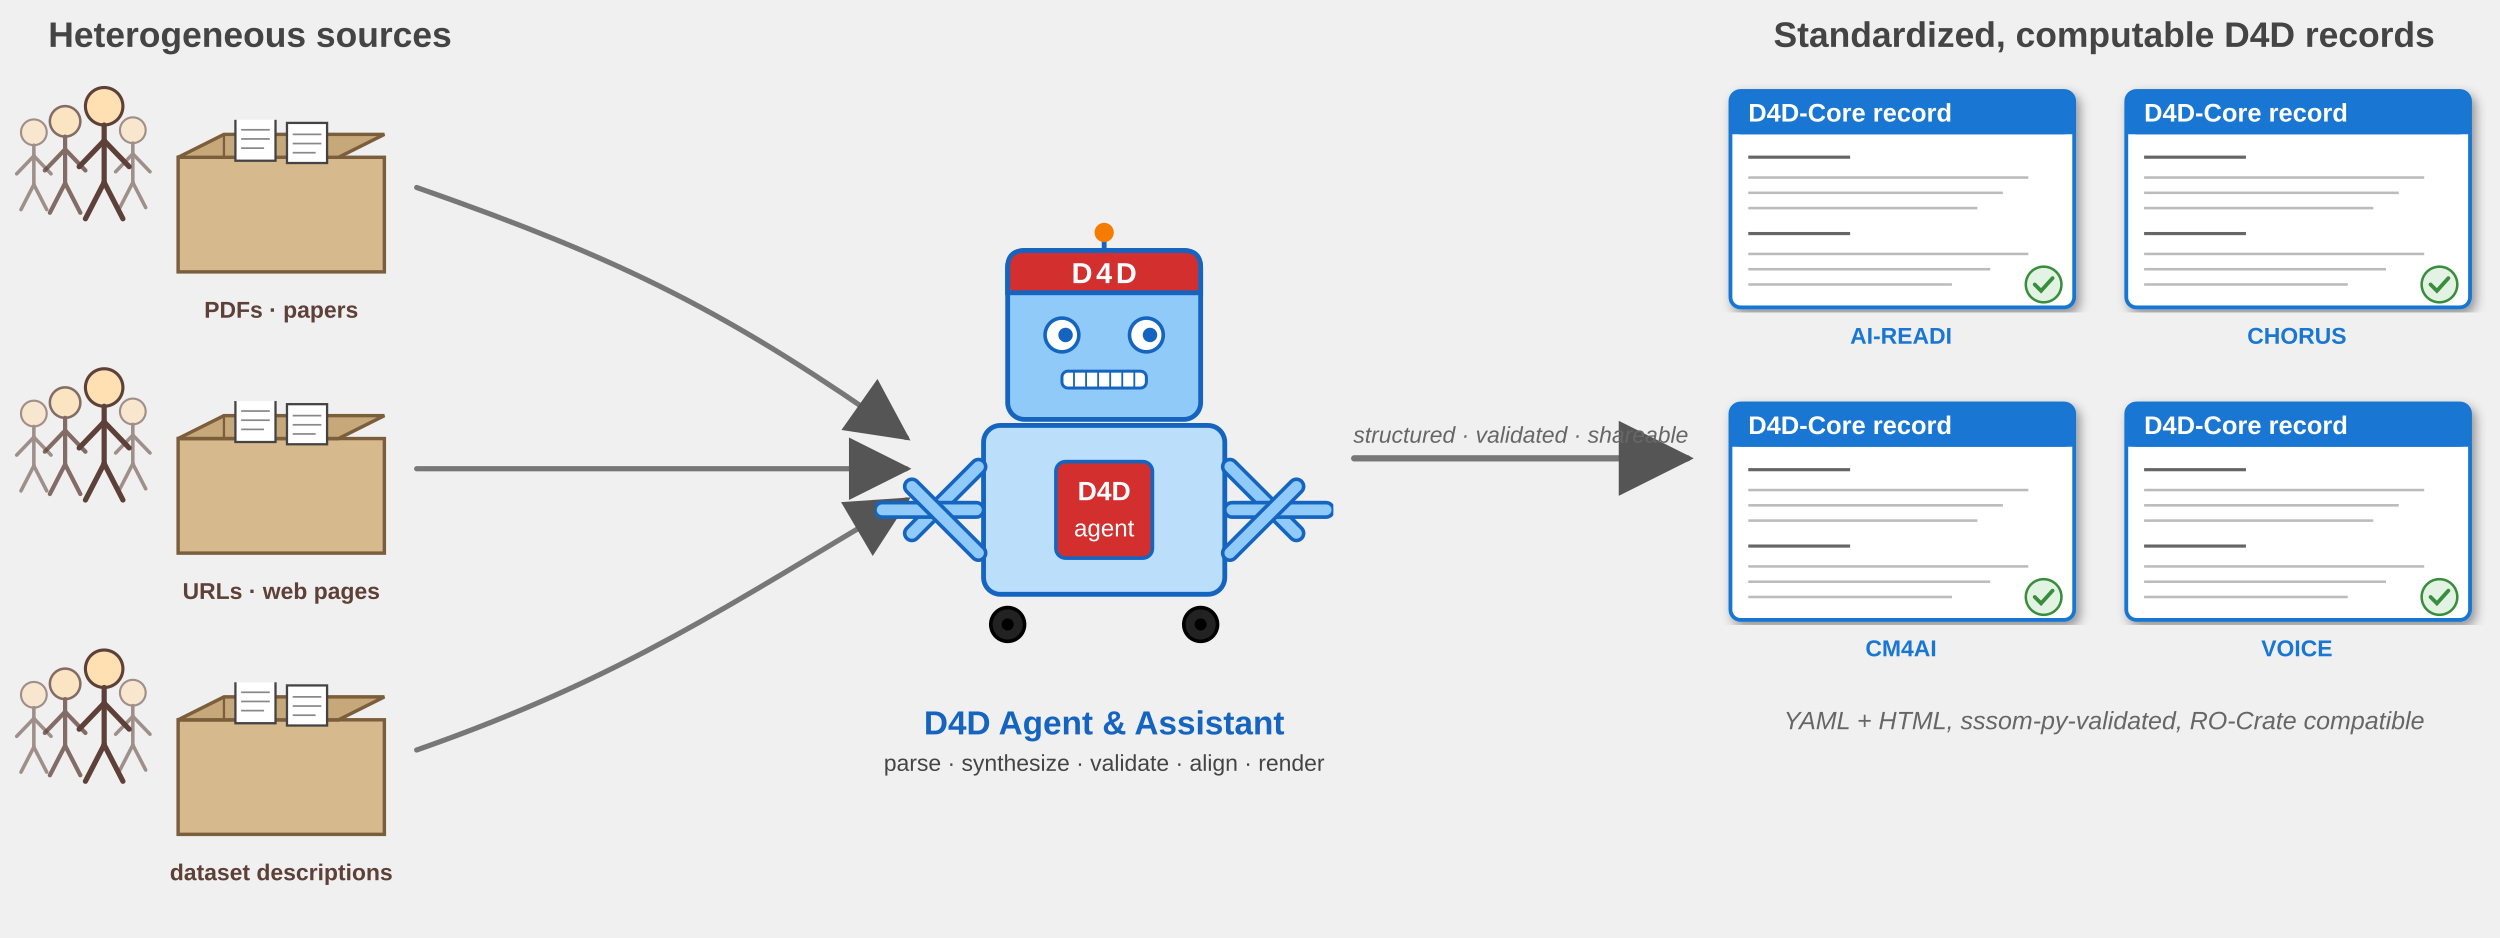
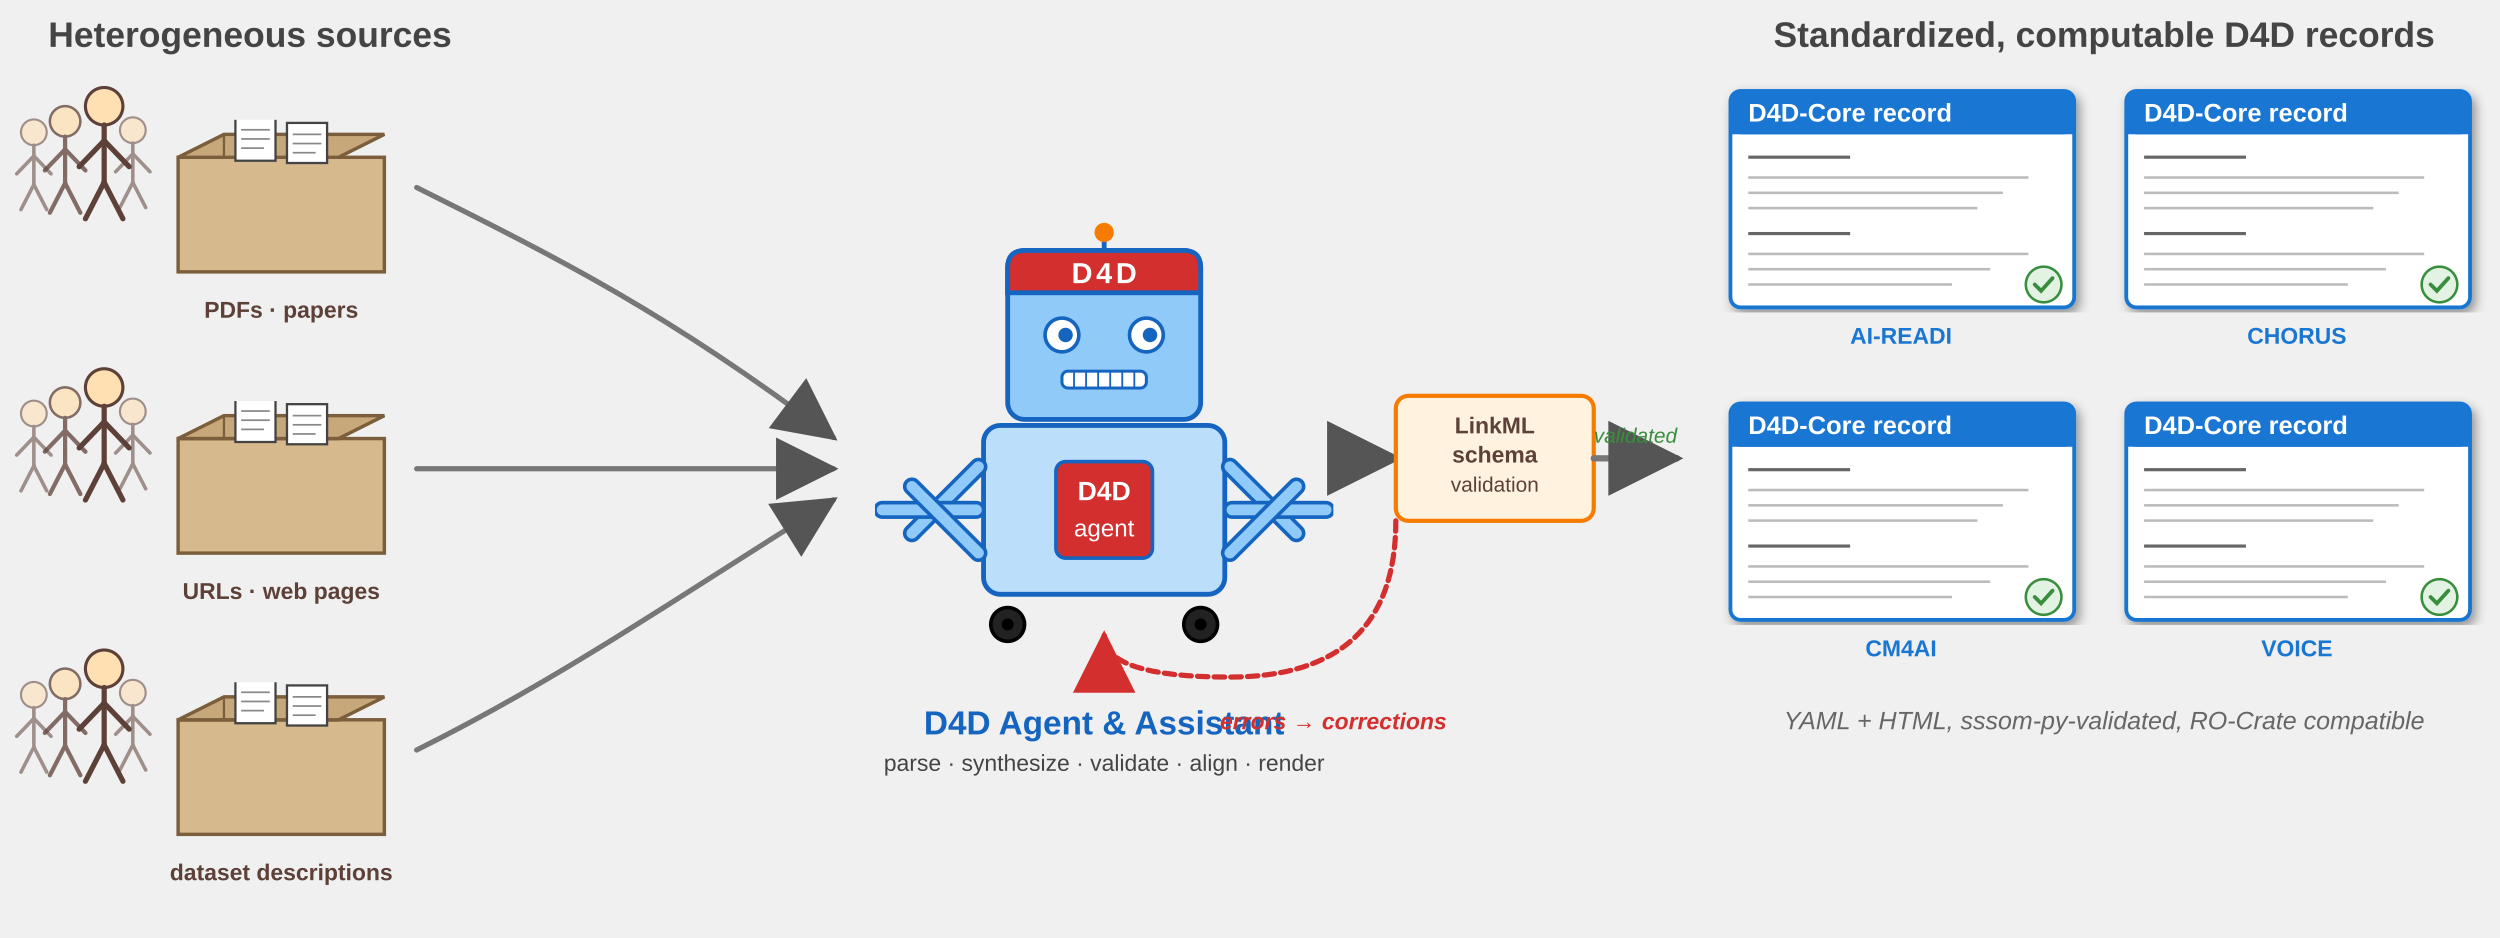
<svg xmlns="http://www.w3.org/2000/svg" viewBox="0 0 2400 900" font-family="Arial, sans-serif">
  <defs>
    <marker id="arr" markerWidth="14" markerHeight="14" refX="11" refY="6" orient="auto">
      <path d="M0,0 L12,6 L0,12 z" fill="#555" />
+     </marker>
+     <marker id="arr-red" markerWidth="14" markerHeight="14" refX="11" refY="6" orient="auto">
+       <path d="M0,0 L12,6 L0,12 z" fill="#D32F2F" />
    </marker>
    <filter id="shadow" x="-10%" y="-10%" width="120%" height="120%">
      <feGaussianBlur in="SourceAlpha" stdDeviation="4" />
      <feOffset dx="3" dy="4" result="off" />
      <feComponentTransfer>
        <feFuncA type="linear" slope="0.4" />
      </feComponentTransfer>
      <feMerge>
        <feMergeNode />
        <feMergeNode in="SourceGraphic" />
      </feMerge>
    </filter>
    <symbol id="person" viewBox="0 0 80 140">
      <circle cx="40" cy="22" r="18" fill="#FFE0B2" stroke="#5D4037" stroke-width="3" />
      <path d="M 40 40 L 40 95" stroke="#5D4037" stroke-width="5" fill="none" stroke-linecap="round" />
      <path d="M 40 55 L 16 80" stroke="#5D4037" stroke-width="5" fill="none" stroke-linecap="round" />
      <path d="M 40 55 L 64 80" stroke="#5D4037" stroke-width="5" fill="none" stroke-linecap="round" />
      <path d="M 40 95 L 22 130" stroke="#5D4037" stroke-width="5" fill="none" stroke-linecap="round" />
      <path d="M 40 95 L 58 130" stroke="#5D4037" stroke-width="5" fill="none" stroke-linecap="round" />
    </symbol>
    <symbol id="docbox" viewBox="0 0 200 140">
      <path d="M 10 30 L 190 30 L 190 130 L 10 130 z" fill="#D7B98E" stroke="#7B5E3B" stroke-width="3" />
      <path d="M 10 30 L 50 10 L 190 10 L 150 30 z" fill="#C7A87A" stroke="#7B5E3B" stroke-width="3" />
      <path d="M 50 10 L 50 30" stroke="#7B5E3B" stroke-width="2" />
      <rect x="60" y="-5" width="35" height="38" fill="white" stroke="#444" stroke-width="2" />
      <line x1="65" y1="6" x2="90" y2="6" stroke="#888" stroke-width="1.5" />
      <line x1="65" y1="14" x2="90" y2="14" stroke="#888" stroke-width="1.5" />
      <line x1="65" y1="22" x2="85" y2="22" stroke="#888" stroke-width="1.5" />
      <rect x="105" y="0" width="35" height="35" fill="white" stroke="#444" stroke-width="2" />
      <line x1="110" y1="10" x2="135" y2="10" stroke="#888" stroke-width="1.5" />
      <line x1="110" y1="18" x2="135" y2="18" stroke="#888" stroke-width="1.5" />
      <line x1="110" y1="26" x2="130" y2="26" stroke="#888" stroke-width="1.5" />
    </symbol>
    <symbol id="robot" viewBox="-50 0 380 360">
      <line x1="140" y1="10" x2="140" y2="25" stroke="#1565C0" stroke-width="4" />
      <circle cx="140" cy="10" r="8" fill="#F57C00" />
      <rect x="60" y="25" width="160" height="140" rx="14" fill="#90CAF9" stroke="#1565C0" stroke-width="4" />
      <path d="M 60,39 Q 60,25 74,25 L 206,25 Q 220,25 220,39 L 220,60 L 60,60 Z" fill="#D32F2F" stroke="#1565C0" stroke-width="4" />
      <text x="140" y="52" text-anchor="middle" font-size="24" font-weight="bold" fill="white" letter-spacing="3">D4D</text>
      <circle cx="105" cy="95" r="14" fill="white" stroke="#1565C0" stroke-width="3" />
      <circle cx="175" cy="95" r="14" fill="white" stroke="#1565C0" stroke-width="3" />
      <circle cx="108" cy="95" r="6" fill="#1565C0" />
      <circle cx="178" cy="95" r="6" fill="#1565C0" />
      <rect x="105" y="125" width="70" height="14" rx="5" fill="white" stroke="#1565C0" stroke-width="2.5" />
      <line x1="115" y1="125" x2="115" y2="139" stroke="#1565C0" stroke-width="1.5" />
      <line x1="125" y1="125" x2="125" y2="139" stroke="#1565C0" stroke-width="1.5" />
      <line x1="135" y1="125" x2="135" y2="139" stroke="#1565C0" stroke-width="1.5" />
      <line x1="145" y1="125" x2="145" y2="139" stroke="#1565C0" stroke-width="1.5" />
      <line x1="155" y1="125" x2="155" y2="139" stroke="#1565C0" stroke-width="1.5" />
      <line x1="165" y1="125" x2="165" y2="139" stroke="#1565C0" stroke-width="1.5" />
      <rect x="40" y="170" width="200" height="140" rx="14" fill="#BBDEFB" stroke="#1565C0" stroke-width="4" />
      <rect x="100" y="200" width="80" height="80" rx="8" fill="#D32F2F" stroke="#1565C0" stroke-width="3" />
      <text x="140" y="232" text-anchor="middle" font-size="22" font-weight="bold" fill="white">D4D</text>
      <text x="140" y="262" text-anchor="middle" font-size="20" fill="white">agent</text>
      <g transform="rotate(-45 40 200)">
        <rect x="-50" y="194" width="90" height="12" rx="6" fill="#90CAF9" stroke="#1565C0" stroke-width="3" />
      </g>
      <rect x="-50" y="234" width="90" height="12" rx="6" fill="#90CAF9" stroke="#1565C0" stroke-width="3" />
      <g transform="rotate(45 40 280)">
        <rect x="-50" y="274" width="90" height="12" rx="6" fill="#90CAF9" stroke="#1565C0" stroke-width="3" />
      </g>
      <g transform="rotate(45 240 200)">
        <rect x="240" y="194" width="90" height="12" rx="6" fill="#90CAF9" stroke="#1565C0" stroke-width="3" />
      </g>
      <rect x="240" y="234" width="90" height="12" rx="6" fill="#90CAF9" stroke="#1565C0" stroke-width="3" />
      <g transform="rotate(-45 240 280)">
        <rect x="240" y="274" width="90" height="12" rx="6" fill="#90CAF9" stroke="#1565C0" stroke-width="3" />
      </g>
      <circle cx="60" cy="335" r="14" fill="#222222" stroke="#000000" stroke-width="3" />
      <circle cx="60" cy="335" r="5" fill="#000000" />
      <circle cx="220" cy="335" r="14" fill="#222222" stroke="#000000" stroke-width="3" />
      <circle cx="220" cy="335" r="5" fill="#000000" />
    </symbol>
    <symbol id="record" viewBox="0 0 280 180">
      <rect x="6" y="6" width="270" height="170" rx="8" fill="white" stroke="#1976D2" stroke-width="3" filter="url(#shadow)" />
      <rect x="6" y="6" width="270" height="34" rx="8" fill="#1976D2" />
      <rect x="6" y="22" width="270" height="18" fill="#1976D2" />
      <text x="20" y="30" font-size="20" font-weight="bold" fill="white">D4D-Core record</text>
      <line x1="20" y1="58" x2="100" y2="58" stroke="#666" stroke-width="2.5" />
      <line x1="20" y1="74" x2="240" y2="74" stroke="#bbb" stroke-width="2" />
      <line x1="20" y1="86" x2="220" y2="86" stroke="#bbb" stroke-width="2" />
      <line x1="20" y1="98" x2="200" y2="98" stroke="#bbb" stroke-width="2" />
      <line x1="20" y1="118" x2="100" y2="118" stroke="#666" stroke-width="2.5" />
      <line x1="20" y1="134" x2="240" y2="134" stroke="#bbb" stroke-width="2" />
      <line x1="20" y1="146" x2="210" y2="146" stroke="#bbb" stroke-width="2" />
      <line x1="20" y1="158" x2="180" y2="158" stroke="#bbb" stroke-width="2" />
      <circle cx="252" cy="158" r="14" fill="#E2F2E3" stroke="#388E3C" stroke-width="2" />
      <path d="M 245 158 L 250 163 L 259 153" stroke="#388E3C" stroke-width="3" fill="none" stroke-linecap="round" />
    </symbol>
  </defs>
  <g transform="translate(60, 60)">
    <text x="180" y="-15" text-anchor="middle" font-size="34" font-weight="bold" fill="#444">Heterogeneous sources</text>
    <use href="#person" x="-55" y="50" width="55" height="100" opacity="0.55" />
    <use href="#person" x="-30" y="38" width="65" height="115" opacity="0.75" />
    <use href="#person" x="0" y="20" width="80" height="140" />
    <use href="#person" x="40" y="48" width="55" height="100" opacity="0.55" />
    <use href="#docbox" x="100" y="55" width="220" height="160" />
    <text x="210" y="245" text-anchor="middle" font-size="22" font-weight="bold" fill="#5D4037">PDFs · papers</text>
    <use href="#person" x="-55" y="320" width="55" height="100" opacity="0.55" />
    <use href="#person" x="-30" y="308" width="65" height="115" opacity="0.75" />
    <use href="#person" x="0" y="290" width="80" height="140" />
    <use href="#person" x="40" y="318" width="55" height="100" opacity="0.55" />
    <use href="#docbox" x="100" y="325" width="220" height="160" />
    <text x="210" y="515" text-anchor="middle" font-size="22" font-weight="bold" fill="#5D4037">URLs · web pages</text>
    <use href="#person" x="-55" y="590" width="55" height="100" opacity="0.55" />
    <use href="#person" x="-30" y="578" width="65" height="115" opacity="0.75" />
    <use href="#person" x="0" y="560" width="80" height="140" />
    <use href="#person" x="40" y="588" width="55" height="100" opacity="0.55" />
    <use href="#docbox" x="100" y="595" width="220" height="160" />
    <text x="210" y="785" text-anchor="middle" font-size="22" font-weight="bold" fill="#5D4037">dataset descriptions</text>
  </g>
-   <path d="M 400,180  C 600,250 700,300 870,420" stroke="#777" stroke-width="5" fill="none" marker-end="url(#arr)" stroke-linecap="round" />
-   <path d="M 400,450  L 870,450" stroke="#777" stroke-width="5" fill="none" marker-end="url(#arr)" stroke-linecap="round" />
-   <path d="M 400,720  C 600,650 700,580 870,480" stroke="#777" stroke-width="5" fill="none" marker-end="url(#arr)" stroke-linecap="round" />
+   <path d="M 400,180  C 540,250 640,300 800,420" stroke="#777" stroke-width="5" fill="none" marker-end="url(#arr)" stroke-linecap="round" />
+   <path d="M 400,450  L 800,450" stroke="#777" stroke-width="5" fill="none" marker-end="url(#arr)" stroke-linecap="round" />
+   <path d="M 400,720  C 540,650 640,580 800,480" stroke="#777" stroke-width="5" fill="none" marker-end="url(#arr)" stroke-linecap="round" />
  <g transform="translate(840, 180)">
    <use href="#robot" x="0" y="0" width="440" height="480" />
    <text x="220" y="525" text-anchor="middle" font-size="32" font-weight="bold" fill="#1565C0">D4D Agent &amp; Assistant</text>
    <text x="220" y="560" text-anchor="middle" font-size="22" fill="#444">parse · synthesize · validate · align · render</text>
  </g>
-   <path d="M 1300,440 L 1620,440" stroke="#777" stroke-width="6" fill="none" marker-end="url(#arr)" stroke-linecap="round" />
-   <text x="1460" y="425" text-anchor="middle" font-size="22" font-style="italic" fill="#666">structured · validated · shareable</text>
+   <path d="M 1300,440 L 1340,440" stroke="#777" stroke-width="6" fill="none" marker-end="url(#arr)" stroke-linecap="round" />
+   <g transform="translate(1340, 380)">
+     <rect x="0" y="0" width="190" height="120" rx="12" fill="#FFF3E0" stroke="#F57C00" stroke-width="4" />
+     <text x="95" y="36" text-anchor="middle" font-size="22" font-weight="bold" fill="#5D4037">LinkML</text>
+     <text x="95" y="64" text-anchor="middle" font-size="22" font-weight="bold" fill="#5D4037">schema</text>
+     <text x="95" y="92" text-anchor="middle" font-size="20" fill="#5D4037">validation</text>
+   </g>
+   <path d="M 1530,440 L 1610,440" stroke="#777" stroke-width="6" fill="none" marker-end="url(#arr)" stroke-linecap="round" />
+   <text x="1570" y="425" text-anchor="middle" font-size="20" font-style="italic" fill="#388E3C">validated</text>
+   <path d="M 1340,500 Q 1340,650 1180,650 Q 1060,650 1060,610" stroke="#D32F2F" stroke-width="5" fill="none" stroke-dasharray="10,6" marker-end="url(#arr-red)" stroke-linecap="round" />
+   <text x="1280" y="700" text-anchor="middle" font-size="22" font-style="italic" font-weight="bold" fill="#D32F2F">errors → corrections</text>
  <g transform="translate(1640, 60)">
    <text x="380" y="-15" text-anchor="middle" font-size="34" font-weight="bold" fill="#444">Standardized, computable D4D records</text>
    <use href="#record" x="0" y="20" width="370" height="220" />
    <text x="185" y="270" text-anchor="middle" font-size="22" font-weight="bold" fill="#1976D2">AI-READI</text>
    <use href="#record" x="380" y="20" width="370" height="220" />
    <text x="565" y="270" text-anchor="middle" font-size="22" font-weight="bold" fill="#1976D2">CHORUS</text>
    <use href="#record" x="0" y="320" width="370" height="220" />
    <text x="185" y="570" text-anchor="middle" font-size="22" font-weight="bold" fill="#1976D2">CM4AI</text>
    <use href="#record" x="380" y="320" width="370" height="220" />
    <text x="565" y="570" text-anchor="middle" font-size="22" font-weight="bold" fill="#1976D2">VOICE</text>
    <text x="380" y="640" text-anchor="middle" font-size="24" font-style="italic" fill="#666">YAML + HTML, sssom-py-validated, RO-Crate compatible</text>
  </g>
</svg>
